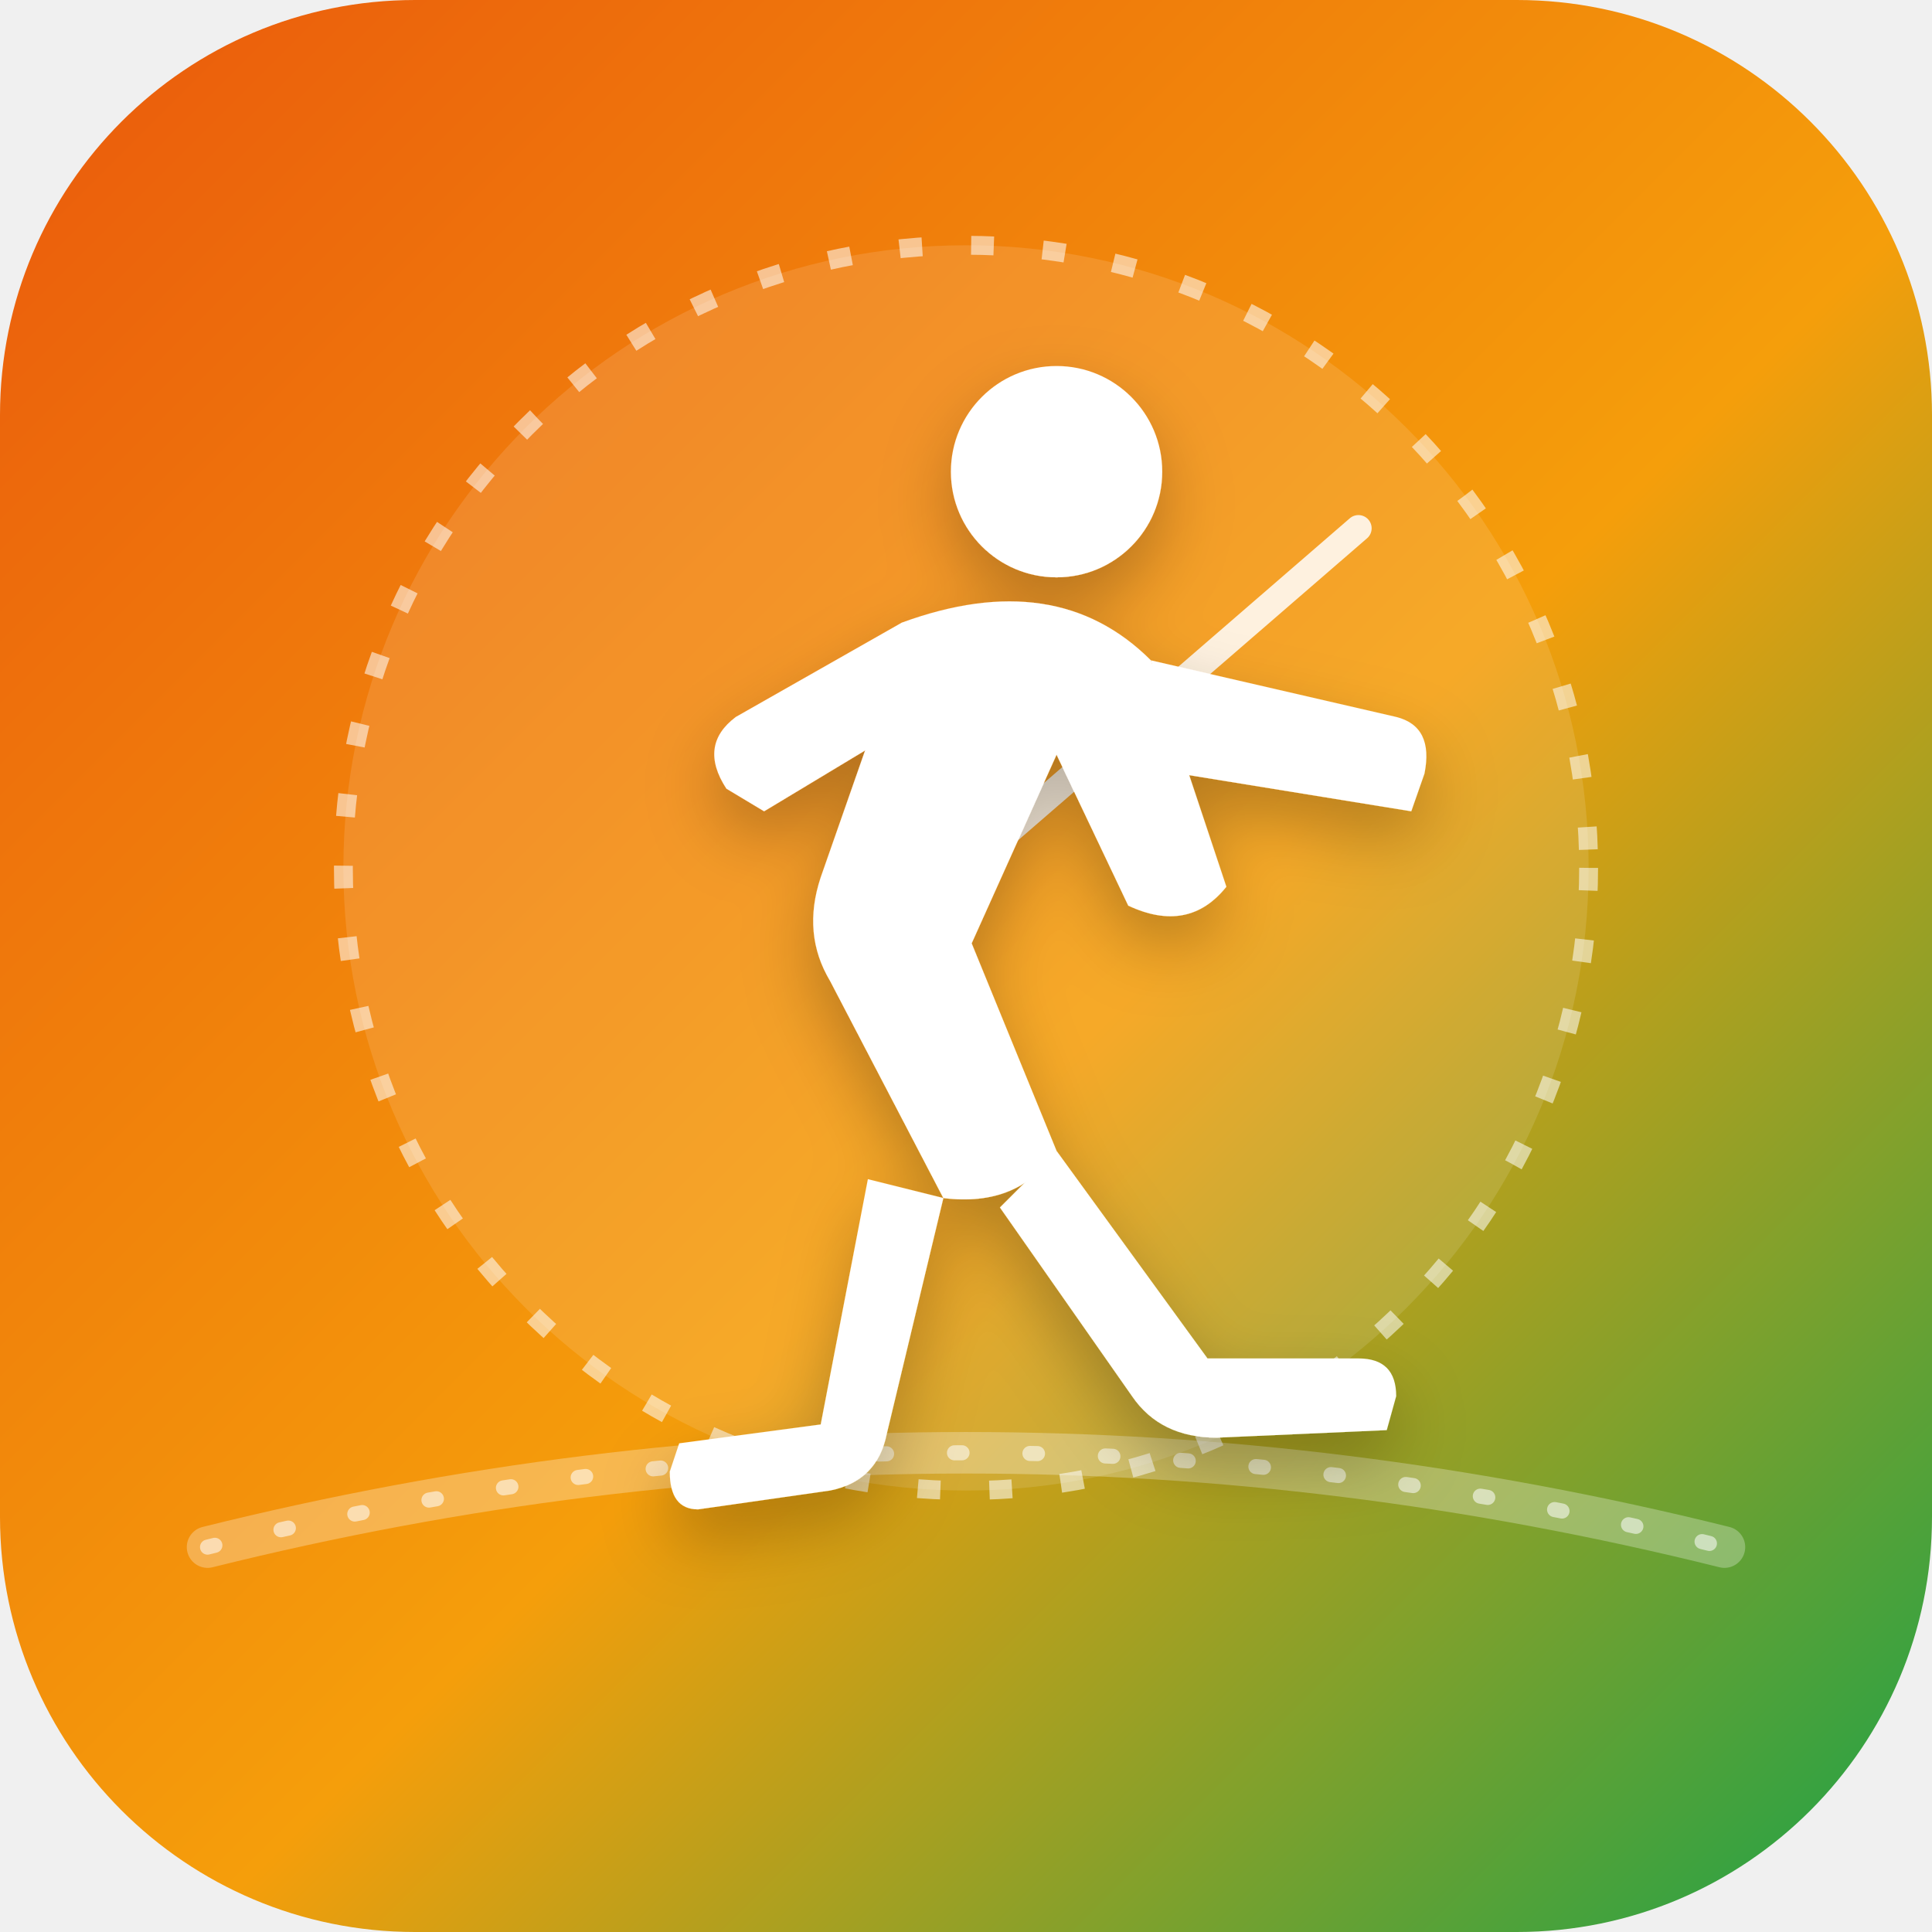
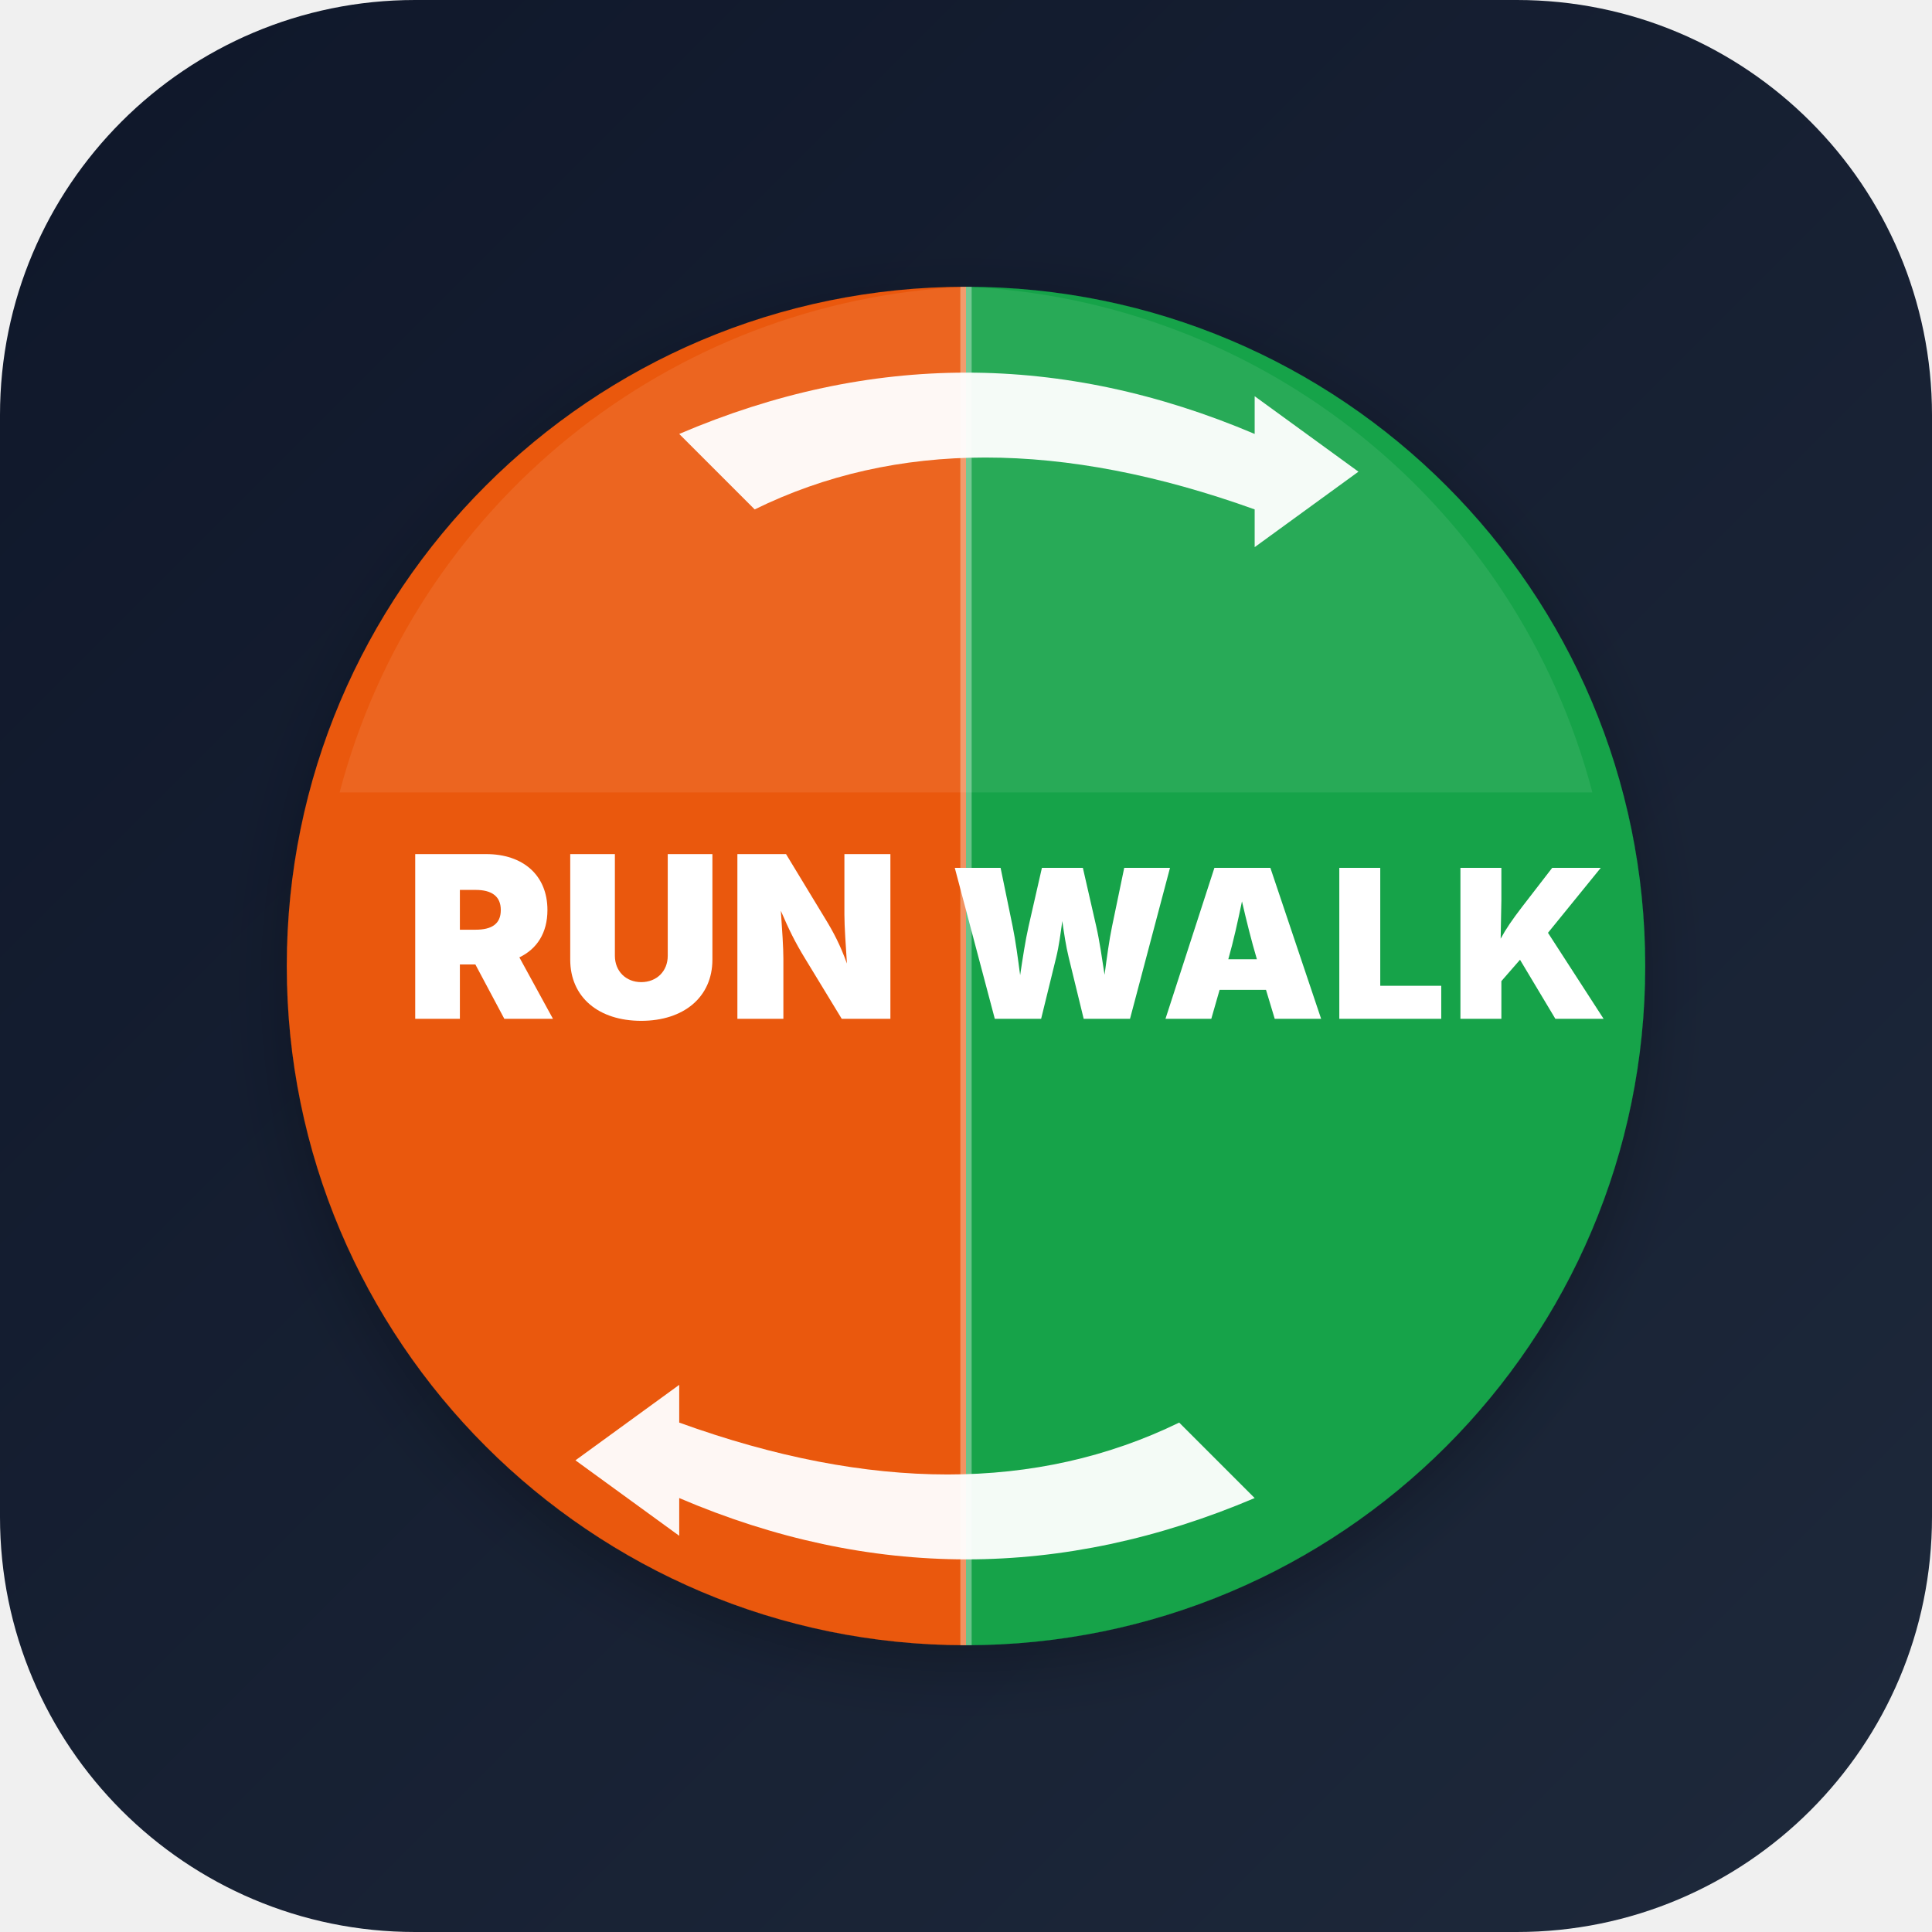
<svg xmlns="http://www.w3.org/2000/svg" viewBox="0 0 1024 1024" width="1024" height="1024">
  <defs>
-     <linearGradient id="bg" x1="0" y1="0" x2="1" y2="1">
-       <stop offset="0%" stop-color="#ea580c" />
-       <stop offset="55%" stop-color="#f59e0b" />
-       <stop offset="100%" stop-color="#16a34a" />
+     <linearGradient id="bgGrad" x1="0" y1="0" x2="1" y2="1">
+       <stop offset="0%" stop-color="#0f172a" />
+       <stop offset="100%" stop-color="#1e293b" />
    </linearGradient>
-     <filter id="shadow" x="-10%" y="-10%" width="120%" height="120%">
-       <feDropShadow dx="0" dy="16" stdDeviation="18" flood-opacity="0.25" />
+     <filter id="soft" x="-10%" y="-10%" width="120%" height="120%">
+       <feDropShadow dx="0" dy="10" stdDeviation="18" flood-opacity="0.25" />
    </filter>
  </defs>
-   <rect x="0" y="0" width="1024" height="1024" rx="220" ry="220" fill="url(#bg)" />
-   <path d="M 110 820 Q 512 720 914 820" stroke="rgba(255,255,255,0.28)" stroke-width="22" fill="none" stroke-linecap="round" />
-   <path d="M 110 820 Q 512 720 914 820" stroke="rgba(255,255,255,0.55)" stroke-width="8" fill="none" stroke-linecap="round" stroke-dasharray="4 36" />
-   <circle cx="512" cy="460" r="330" fill="rgba(255,255,255,0.12)" />
-   <circle cx="512" cy="460" r="330" fill="none" stroke="rgba(255,255,255,0.55)" stroke-width="10" stroke-dasharray="12 26" />
-   <line x1="512" y1="460" x2="720" y2="280" stroke="white" stroke-width="14" stroke-linecap="round" opacity="0.85" />
-   <circle cx="512" cy="460" r="18" fill="white" />
-   <g fill="white" filter="url(#shadow)">
-     <circle cx="560" cy="250" r="56" />
-     <path d="M 478 330              Q 560 300 610 350              L 650 470              Q 630 495 598 480              L 560 400              L 515 500              L 560 610              Q 540 640 500 635              L 440 520              Q 425 495 435 465              L 470 365 Z" />
-     <path d="M 500 635              L 470 760              Q 465 785 440 790              L 370 800              Q 355 800 355 780              L 360 765              L 435 755              L 460 625 Z" />
-     <path d="M 560 610              L 640 720              L 720 720              Q 740 720 740 740              L 735 758              L 645 762              Q 615 762 600 740              L 530 640 Z" />
-     <path d="M 610 350              L 740 380              Q 760 385 755 410              L 748 430              L 625 410 Z" />
-     <path d="M 478 330              L 390 380              Q 370 395 385 418              L 405 430              L 488 380 Z" />
+   <rect x="0" y="0" width="1024" height="1024" rx="220" ry="220" fill="url(#bgGrad)" />
+   <g filter="url(#soft)">
+     <path d="M 512 152              A 360 360 0 0 0 512 872              Z" fill="#ea580c" />
+     <path d="M 512 152              A 360 360 0 0 1 512 872              Z" fill="#16a34a" />
  </g>
+   <line x1="512" y1="152" x2="512" y2="872" stroke="rgba(255,255,255,0.35)" stroke-width="6" />
+   <g font-family="Inter, Arial, Helvetica, sans-serif" font-weight="900" fill="white" text-anchor="middle">
+     <text x="346" y="540" font-size="120" letter-spacing="2">RUN</text>
+     <text x="678" y="540" font-size="110" letter-spacing="2">WALK</text>
+   </g>
+   <g fill="white" opacity="0.95">
+     <path d="M 360 230              Q 512 165 665 230              L 665 210              L 720 250              L 665 290              L 665 270              Q 512 215 400 270              Z" />
+     <path d="M 665 794              Q 512 859 360 794              L 360 814              L 305 774              L 360 734              L 360 754              Q 512 809 625 754              Z" />
+   </g>
+   <path d="M 512 152            A 360 360 0 0 0 180 420            L 512 420 Z" fill="rgba(255,255,255,0.08)" />
+   <path d="M 512 152            A 360 360 0 0 1 844 420            L 512 420 Z" fill="rgba(255,255,255,0.08)" />
</svg>
